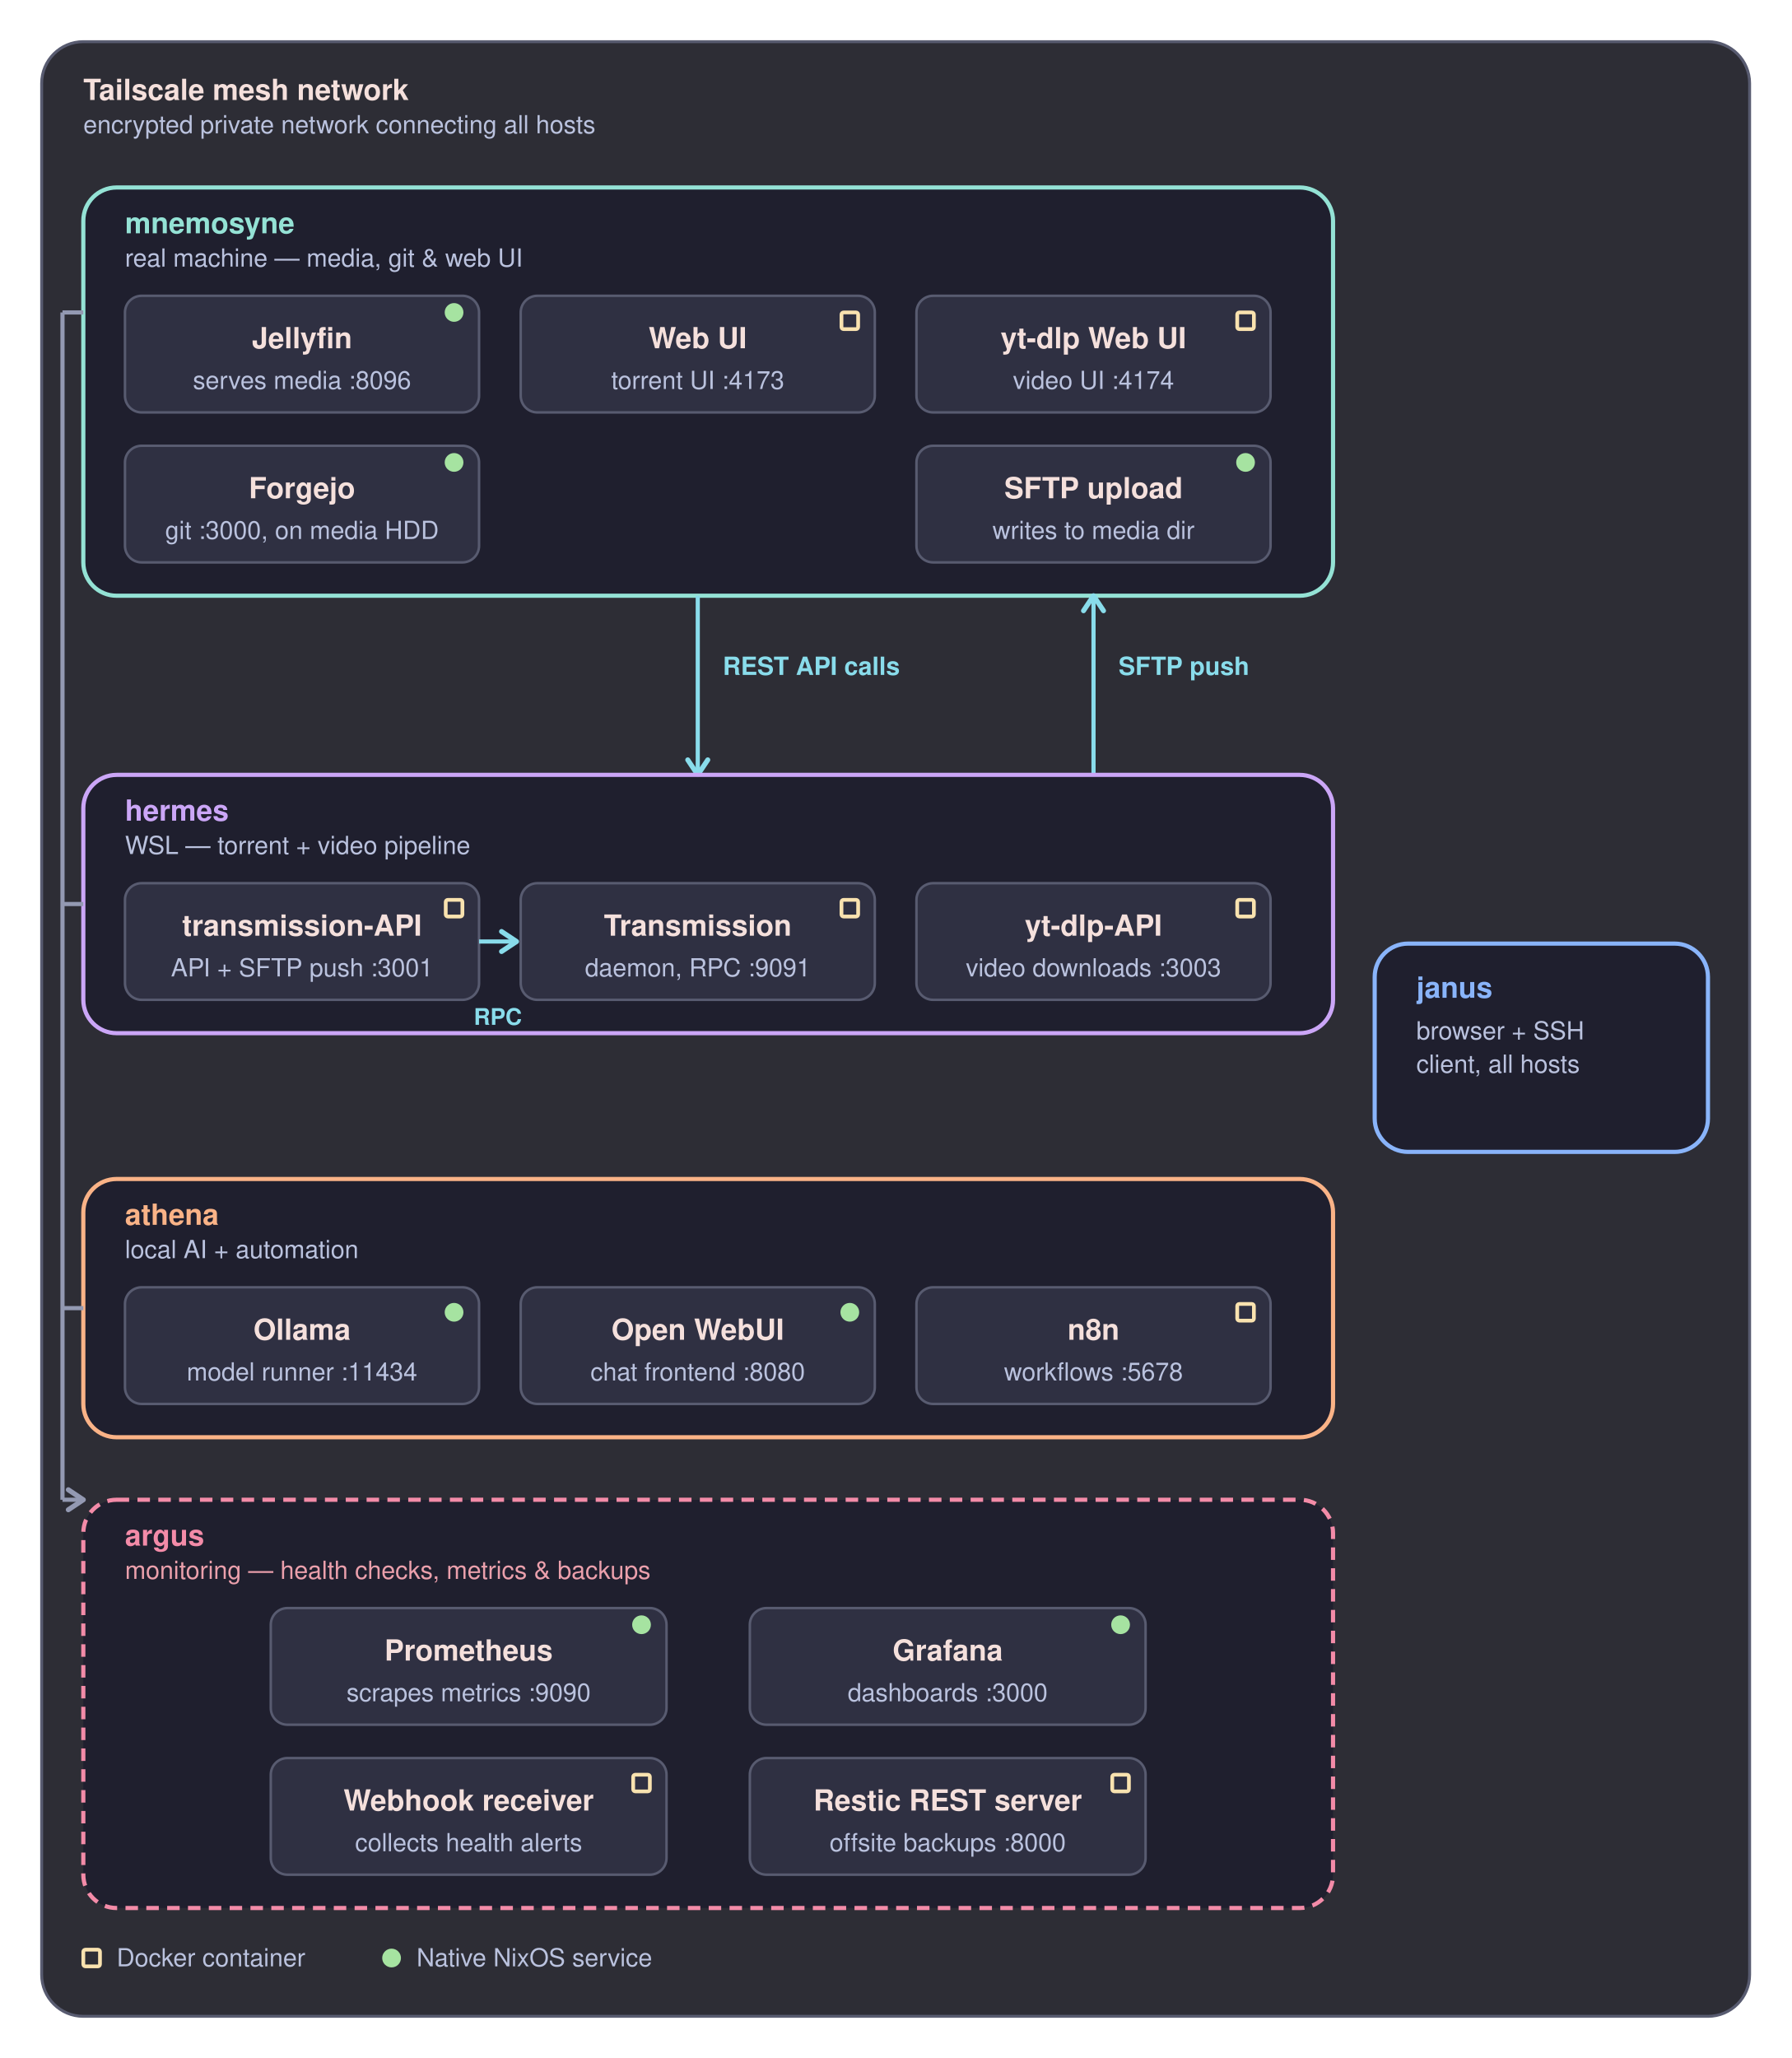
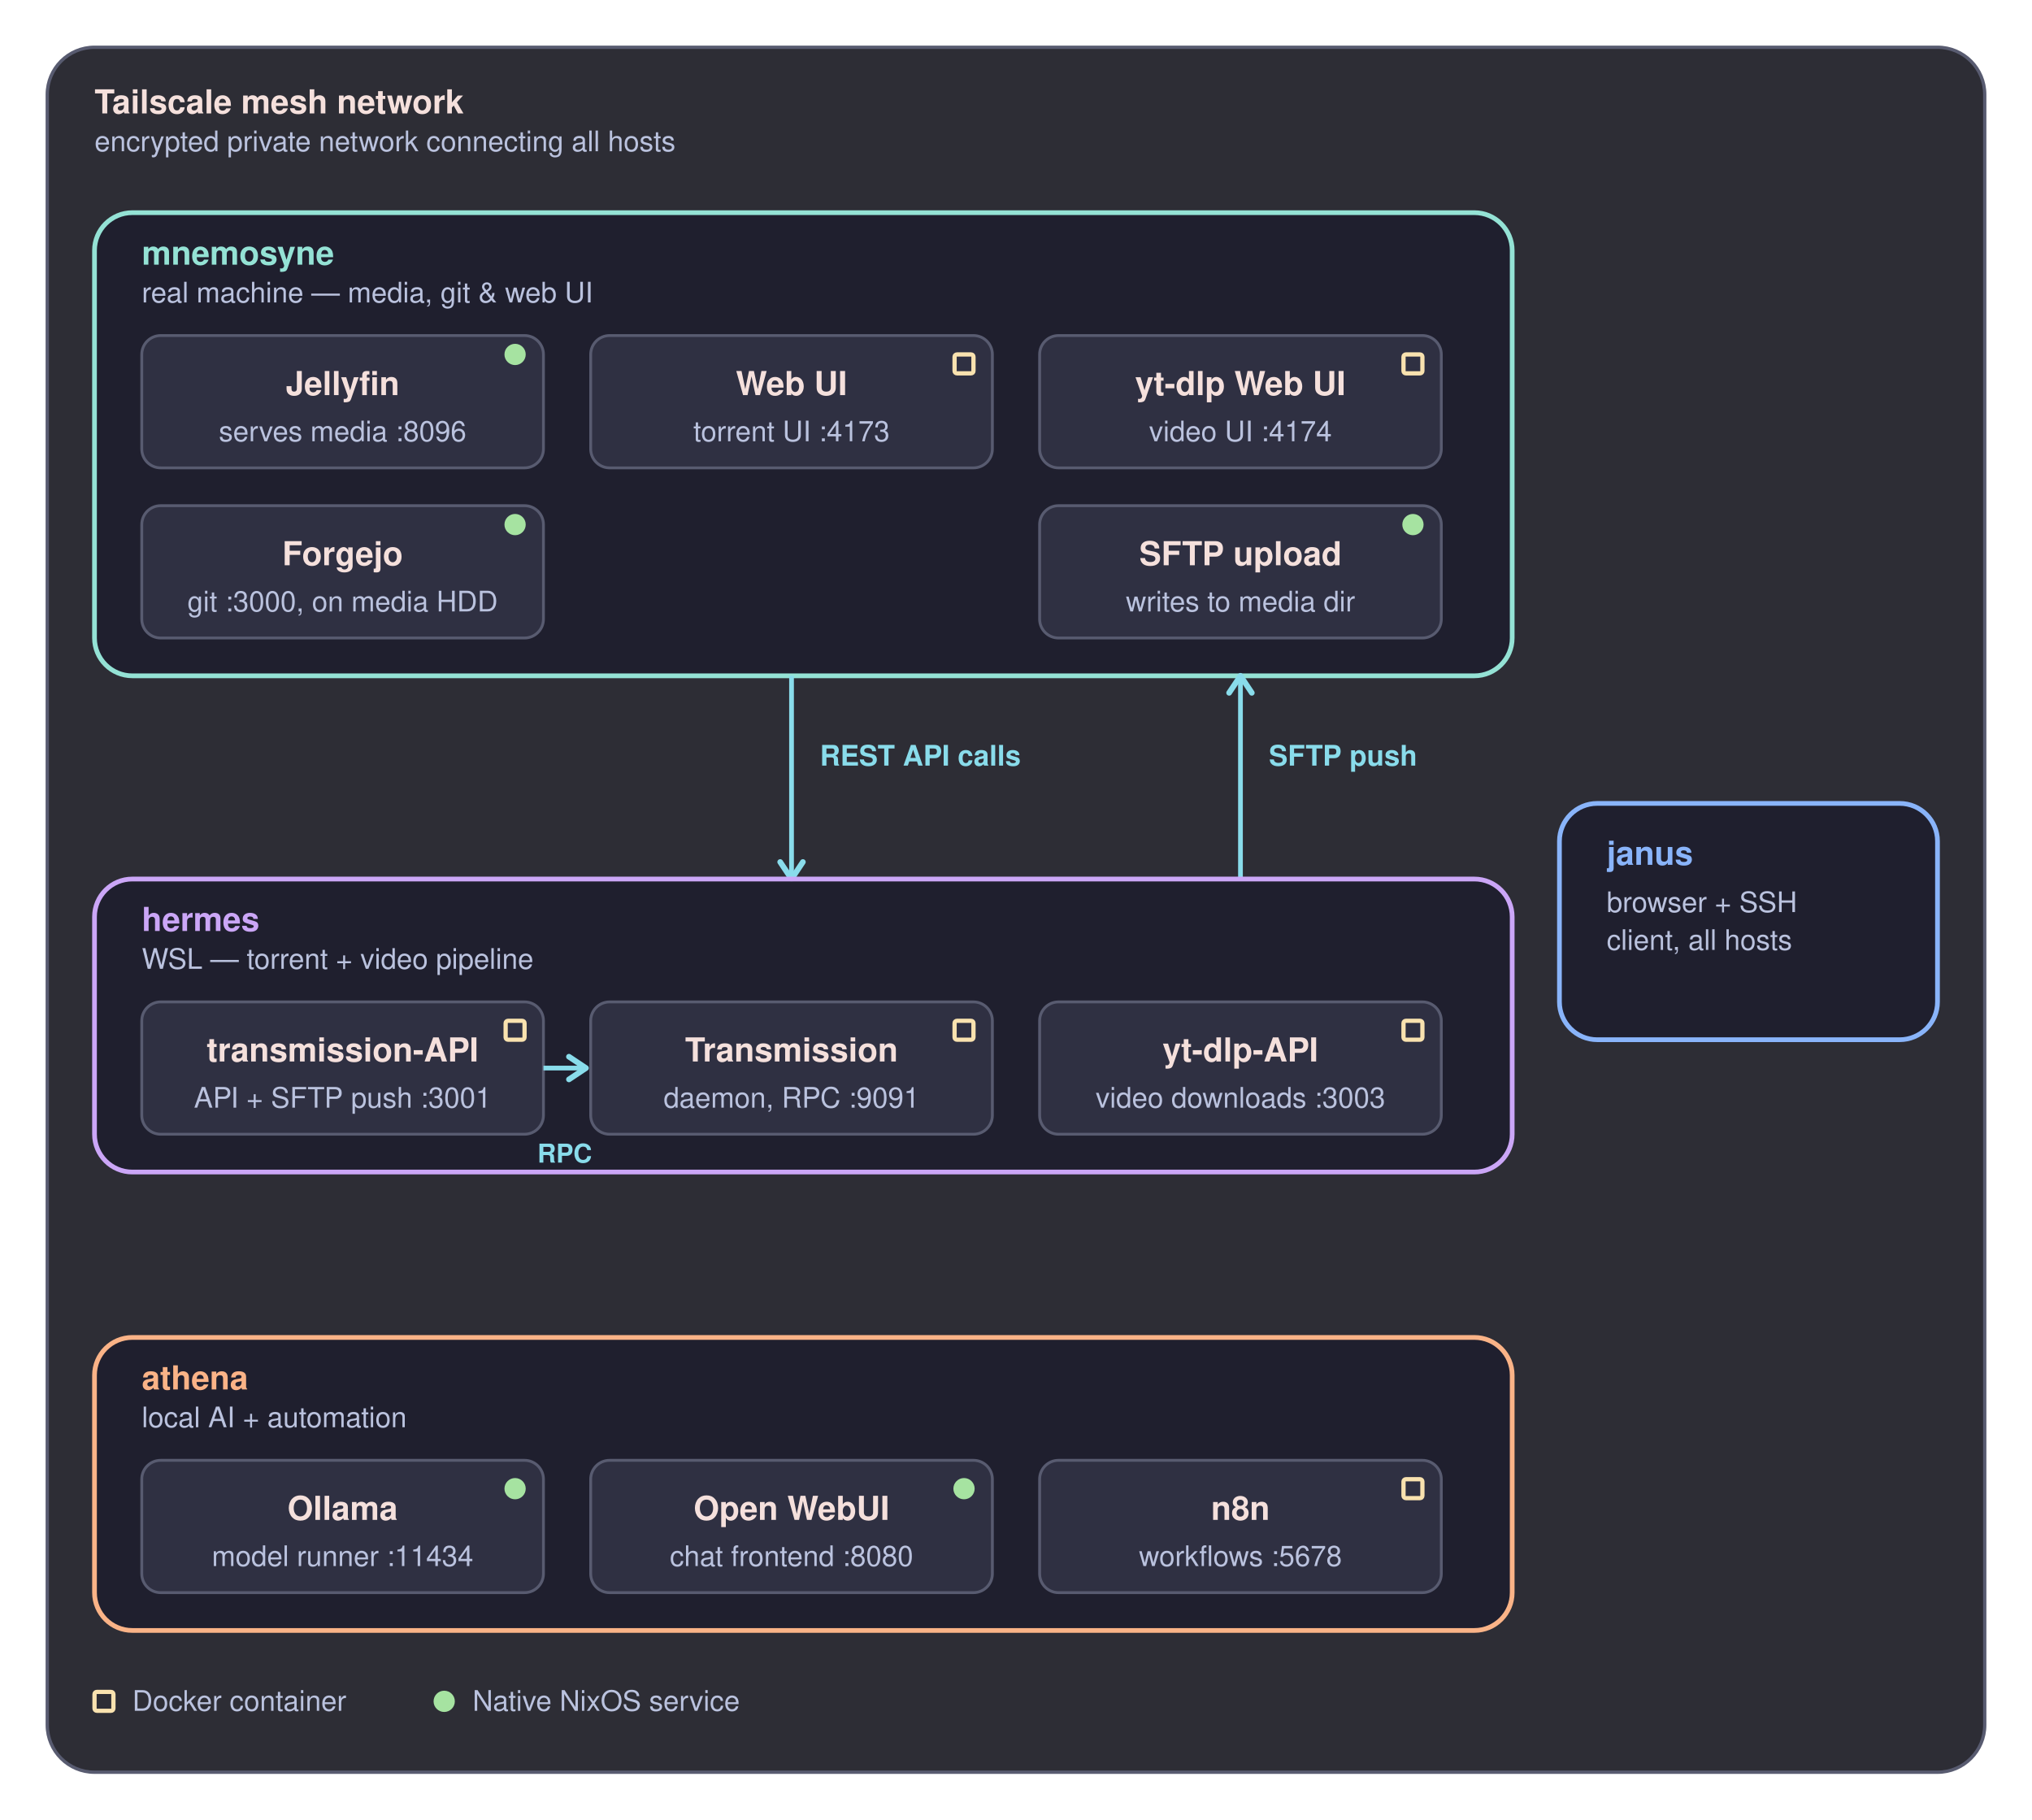
- <svg xmlns="http://www.w3.org/2000/svg" width="860" height="988" viewBox="0 0 860 988" font-family="-apple-system, BlinkMacSystemFont, 'Segoe UI', Helvetica, Arial, sans-serif">
+ <svg xmlns="http://www.w3.org/2000/svg" width="860" height="770" viewBox="0 0 860 770" font-family="-apple-system, BlinkMacSystemFont, 'Segoe UI', Helvetica, Arial, sans-serif">
  <defs>
    <marker id="arrow" viewBox="0 0 10 10" refX="8" refY="5" markerWidth="6" markerHeight="6" orient="auto-start-reverse">
      <path d="M2 1L8 5L2 9" fill="none" stroke="#89dceb" stroke-width="2" stroke-linecap="round" stroke-linejoin="round" />
    </marker>
    <marker id="arrow-gray" viewBox="0 0 10 10" refX="8" refY="5" markerWidth="6" markerHeight="6" orient="auto-start-reverse">
      <path d="M2 1L8 5L2 9" fill="none" stroke="#9399b2" stroke-width="2" stroke-linecap="round" stroke-linejoin="round" />
    </marker>
  </defs>
-   <rect x="20" y="20" width="820" height="948" rx="20" fill="#11111b" fill-opacity="0.88" stroke="#585b70" stroke-width="1.4" />
+   <rect x="20" y="20" width="820" height="730" rx="20" fill="#11111b" fill-opacity="0.88" stroke="#585b70" stroke-width="1.4" />
  <text x="40" y="48" font-size="14" font-weight="700" fill="#f5e0dc">Tailscale mesh network</text>
  <text x="40" y="64" font-size="12" fill="#bac2de">encrypted private network connecting all hosts</text>
  <rect x="40" y="90" width="600" height="196" rx="16" fill="#1e1e2e" fill-opacity="0.92" stroke="#94e2d5" stroke-width="2" />
  <text x="60" y="112" font-size="14" font-weight="700" fill="#94e2d5">mnemosyne</text>
  <text x="60" y="128" font-size="12" fill="#bac2de">real machine — media, git &amp; web UI</text>
  <rect x="60" y="142" width="170" height="56" rx="8" fill="#313244" fill-opacity="0.95" stroke="#585b70" stroke-width="1.2" />
  <circle cx="218" cy="150" r="4.5" fill="#a6e3a1" />
  <text x="145" y="164" text-anchor="middle" dominant-baseline="central" font-size="14" font-weight="700" fill="#f5e0dc">Jellyfin</text>
  <text x="145" y="184" text-anchor="middle" dominant-baseline="central" font-size="12" fill="#bac2de">serves media :8096</text>
  <rect x="250" y="142" width="170" height="56" rx="8" fill="#313244" fill-opacity="0.95" stroke="#585b70" stroke-width="1.2" />
  <rect x="404" y="150" width="8" height="8" rx="1" fill="none" stroke="#f9e2af" stroke-width="1.8" />
  <text x="335" y="164" text-anchor="middle" dominant-baseline="central" font-size="14" font-weight="700" fill="#f5e0dc">Web UI</text>
  <text x="335" y="184" text-anchor="middle" dominant-baseline="central" font-size="12" fill="#bac2de">torrent UI :4173</text>
  <rect x="440" y="142" width="170" height="56" rx="8" fill="#313244" fill-opacity="0.95" stroke="#585b70" stroke-width="1.2" />
  <rect x="594" y="150" width="8" height="8" rx="1" fill="none" stroke="#f9e2af" stroke-width="1.8" />
  <text x="525" y="164" text-anchor="middle" dominant-baseline="central" font-size="14" font-weight="700" fill="#f5e0dc">yt-dlp Web UI</text>
  <text x="525" y="184" text-anchor="middle" dominant-baseline="central" font-size="12" fill="#bac2de">video UI :4174</text>
  <rect x="60" y="214" width="170" height="56" rx="8" fill="#313244" fill-opacity="0.95" stroke="#585b70" stroke-width="1.2" />
  <circle cx="218" cy="222" r="4.5" fill="#a6e3a1" />
  <text x="145" y="236" text-anchor="middle" dominant-baseline="central" font-size="14" font-weight="700" fill="#f5e0dc">Forgejo</text>
  <text x="145" y="256" text-anchor="middle" dominant-baseline="central" font-size="12" fill="#bac2de">git :3000, on media HDD</text>
  <rect x="440" y="214" width="170" height="56" rx="8" fill="#313244" fill-opacity="0.95" stroke="#585b70" stroke-width="1.2" />
  <circle cx="598" cy="222" r="4.5" fill="#a6e3a1" />
  <text x="525" y="236" text-anchor="middle" dominant-baseline="central" font-size="14" font-weight="700" fill="#f5e0dc">SFTP upload</text>
  <text x="525" y="256" text-anchor="middle" dominant-baseline="central" font-size="12" fill="#bac2de">writes to media dir</text>
  <line x1="335" y1="286" x2="335" y2="372" stroke="#89dceb" stroke-width="2" marker-end="url(#arrow)" />
  <text x="347" y="324" font-size="12" font-weight="600" fill="#89dceb">REST API calls</text>
  <line x1="525" y1="372" x2="525" y2="286" stroke="#89dceb" stroke-width="2" marker-end="url(#arrow)" />
  <text x="537" y="324" font-size="12" font-weight="600" fill="#89dceb">SFTP push</text>
  <rect x="40" y="372" width="600" height="124" rx="16" fill="#1e1e2e" fill-opacity="0.92" stroke="#cba6f7" stroke-width="2" />
  <text x="60" y="394" font-size="14" font-weight="700" fill="#cba6f7">hermes</text>
  <text x="60" y="410" font-size="12" fill="#bac2de">WSL — torrent + video pipeline</text>
  <rect x="60" y="424" width="170" height="56" rx="8" fill="#313244" fill-opacity="0.95" stroke="#585b70" stroke-width="1.2" />
  <rect x="214" y="432" width="8" height="8" rx="1" fill="none" stroke="#f9e2af" stroke-width="1.8" />
  <text x="145" y="446" text-anchor="middle" dominant-baseline="central" font-size="14" font-weight="700" fill="#f5e0dc">transmission-API</text>
  <text x="145" y="466" text-anchor="middle" dominant-baseline="central" font-size="12" fill="#bac2de">API + SFTP push :3001</text>
  <rect x="250" y="424" width="170" height="56" rx="8" fill="#313244" fill-opacity="0.95" stroke="#585b70" stroke-width="1.2" />
  <rect x="404" y="432" width="8" height="8" rx="1" fill="none" stroke="#f9e2af" stroke-width="1.8" />
  <text x="335" y="446" text-anchor="middle" dominant-baseline="central" font-size="14" font-weight="700" fill="#f5e0dc">Transmission</text>
  <text x="335" y="466" text-anchor="middle" dominant-baseline="central" font-size="12" fill="#bac2de">daemon, RPC :9091</text>
  <line x1="230" y1="452" x2="248" y2="452" stroke="#89dceb" stroke-width="2" marker-end="url(#arrow)" />
  <text x="239" y="492" text-anchor="middle" font-size="11" font-weight="600" fill="#89dceb">RPC</text>
  <rect x="440" y="424" width="170" height="56" rx="8" fill="#313244" fill-opacity="0.95" stroke="#585b70" stroke-width="1.2" />
  <rect x="594" y="432" width="8" height="8" rx="1" fill="none" stroke="#f9e2af" stroke-width="1.8" />
  <text x="525" y="446" text-anchor="middle" dominant-baseline="central" font-size="14" font-weight="700" fill="#f5e0dc">yt-dlp-API</text>
  <text x="525" y="466" text-anchor="middle" dominant-baseline="central" font-size="12" fill="#bac2de">video downloads :3003</text>
  <rect x="40" y="566" width="600" height="124" rx="16" fill="#1e1e2e" fill-opacity="0.92" stroke="#fab387" stroke-width="2" />
  <text x="60" y="588" font-size="14" font-weight="700" fill="#fab387">athena</text>
  <text x="60" y="604" font-size="12" fill="#bac2de">local AI + automation</text>
  <rect x="60" y="618" width="170" height="56" rx="8" fill="#313244" fill-opacity="0.95" stroke="#585b70" stroke-width="1.2" />
  <circle cx="218" cy="630" r="4.5" fill="#a6e3a1" />
  <text x="145" y="640" text-anchor="middle" dominant-baseline="central" font-size="14" font-weight="700" fill="#f5e0dc">Ollama</text>
  <text x="145" y="660" text-anchor="middle" dominant-baseline="central" font-size="12" fill="#bac2de">model runner :11434</text>
  <rect x="250" y="618" width="170" height="56" rx="8" fill="#313244" fill-opacity="0.95" stroke="#585b70" stroke-width="1.2" />
  <circle cx="408" cy="630" r="4.5" fill="#a6e3a1" />
  <text x="335" y="640" text-anchor="middle" dominant-baseline="central" font-size="14" font-weight="700" fill="#f5e0dc">Open WebUI</text>
  <text x="335" y="660" text-anchor="middle" dominant-baseline="central" font-size="12" fill="#bac2de">chat frontend :8080</text>
  <rect x="440" y="618" width="170" height="56" rx="8" fill="#313244" fill-opacity="0.95" stroke="#585b70" stroke-width="1.2" />
  <rect x="594" y="626" width="8" height="8" rx="1" fill="none" stroke="#f9e2af" stroke-width="1.8" />
  <text x="525" y="640" text-anchor="middle" dominant-baseline="central" font-size="14" font-weight="700" fill="#f5e0dc">n8n</text>
  <text x="525" y="660" text-anchor="middle" dominant-baseline="central" font-size="12" fill="#bac2de">workflows :5678</text>
-   <line x1="40" y1="150" x2="30" y2="150" stroke="#9399b2" stroke-width="2" />
-   <line x1="40" y1="434" x2="30" y2="434" stroke="#9399b2" stroke-width="2" />
-   <line x1="40" y1="628" x2="30" y2="628" stroke="#9399b2" stroke-width="2" />
-   <line x1="30" y1="150" x2="30" y2="720" stroke="#9399b2" stroke-width="2" />
-   <line x1="30" y1="720" x2="40" y2="720" stroke="#9399b2" stroke-width="2" marker-end="url(#arrow-gray)" />
-   <rect x="40" y="720" width="600" height="196" rx="16" fill="#1e1e2e" fill-opacity="0.92" stroke="#f38ba8" stroke-width="2" stroke-dasharray="6 4" />
-   <text x="60" y="742" font-size="14" font-weight="700" fill="#f38ba8">argus</text>
-   <text x="60" y="758" font-size="12" fill="#eba0ac">monitoring — health checks, metrics &amp; backups</text>
-   <rect x="130" y="772" width="190" height="56" rx="8" fill="#313244" fill-opacity="0.95" stroke="#585b70" stroke-width="1.2" />
-   <circle cx="308" cy="780" r="4.5" fill="#a6e3a1" />
-   <text x="225" y="794" text-anchor="middle" dominant-baseline="central" font-size="14" font-weight="700" fill="#f5e0dc">Prometheus</text>
-   <text x="225" y="814" text-anchor="middle" dominant-baseline="central" font-size="12" fill="#bac2de">scrapes metrics :9090</text>
-   <rect x="360" y="772" width="190" height="56" rx="8" fill="#313244" fill-opacity="0.95" stroke="#585b70" stroke-width="1.2" />
-   <circle cx="538" cy="780" r="4.5" fill="#a6e3a1" />
-   <text x="455" y="794" text-anchor="middle" dominant-baseline="central" font-size="14" font-weight="700" fill="#f5e0dc">Grafana</text>
-   <text x="455" y="814" text-anchor="middle" dominant-baseline="central" font-size="12" fill="#bac2de">dashboards :3000</text>
-   <rect x="130" y="844" width="190" height="56" rx="8" fill="#313244" fill-opacity="0.95" stroke="#585b70" stroke-width="1.2" />
-   <rect x="304" y="852" width="8" height="8" rx="1" fill="none" stroke="#f9e2af" stroke-width="1.8" />
-   <text x="225" y="866" text-anchor="middle" dominant-baseline="central" font-size="14" font-weight="700" fill="#f5e0dc">Webhook receiver</text>
-   <text x="225" y="886" text-anchor="middle" dominant-baseline="central" font-size="12" fill="#bac2de">collects health alerts</text>
-   <rect x="360" y="844" width="190" height="56" rx="8" fill="#313244" fill-opacity="0.95" stroke="#585b70" stroke-width="1.2" />
-   <rect x="534" y="852" width="8" height="8" rx="1" fill="none" stroke="#f9e2af" stroke-width="1.8" />
-   <text x="455" y="866" text-anchor="middle" dominant-baseline="central" font-size="14" font-weight="700" fill="#f5e0dc">Restic REST server</text>
-   <text x="455" y="886" text-anchor="middle" dominant-baseline="central" font-size="12" fill="#bac2de">offsite backups :8000</text>
-   <rect x="40" y="936" width="8" height="8" rx="1" fill="none" stroke="#f9e2af" stroke-width="1.8" />
-   <text x="56" y="944" font-size="12" fill="#bac2de">Docker container</text>
-   <circle cx="188" cy="940" r="4.5" fill="#a6e3a1" />
-   <text x="200" y="944" font-size="12" fill="#bac2de">Native NixOS service</text>
-   <rect x="660" y="453" width="160" height="100" rx="16" fill="#1e1e2e" fill-opacity="0.92" stroke="#89b4fa" stroke-width="2" />
-   <text x="680" y="479" font-size="14" font-weight="700" fill="#89b4fa">janus</text>
-   <text x="680" y="499" font-size="12" fill="#bac2de">browser + SSH</text>
-   <text x="680" y="515" font-size="12" fill="#bac2de">client, all hosts</text>
+   <rect x="40" y="716" width="8" height="8" rx="1" fill="none" stroke="#f9e2af" stroke-width="1.8" />
+   <text x="56" y="724" font-size="12" fill="#bac2de">Docker container</text>
+   <circle cx="188" cy="720" r="4.5" fill="#a6e3a1" />
+   <text x="200" y="724" font-size="12" fill="#bac2de">Native NixOS service</text>
+   <rect x="660" y="340" width="160" height="100" rx="16" fill="#1e1e2e" fill-opacity="0.92" stroke="#89b4fa" stroke-width="2" />
+   <text x="680" y="366" font-size="14" font-weight="700" fill="#89b4fa">janus</text>
+   <text x="680" y="386" font-size="12" fill="#bac2de">browser + SSH</text>
+   <text x="680" y="402" font-size="12" fill="#bac2de">client, all hosts</text>
</svg>
